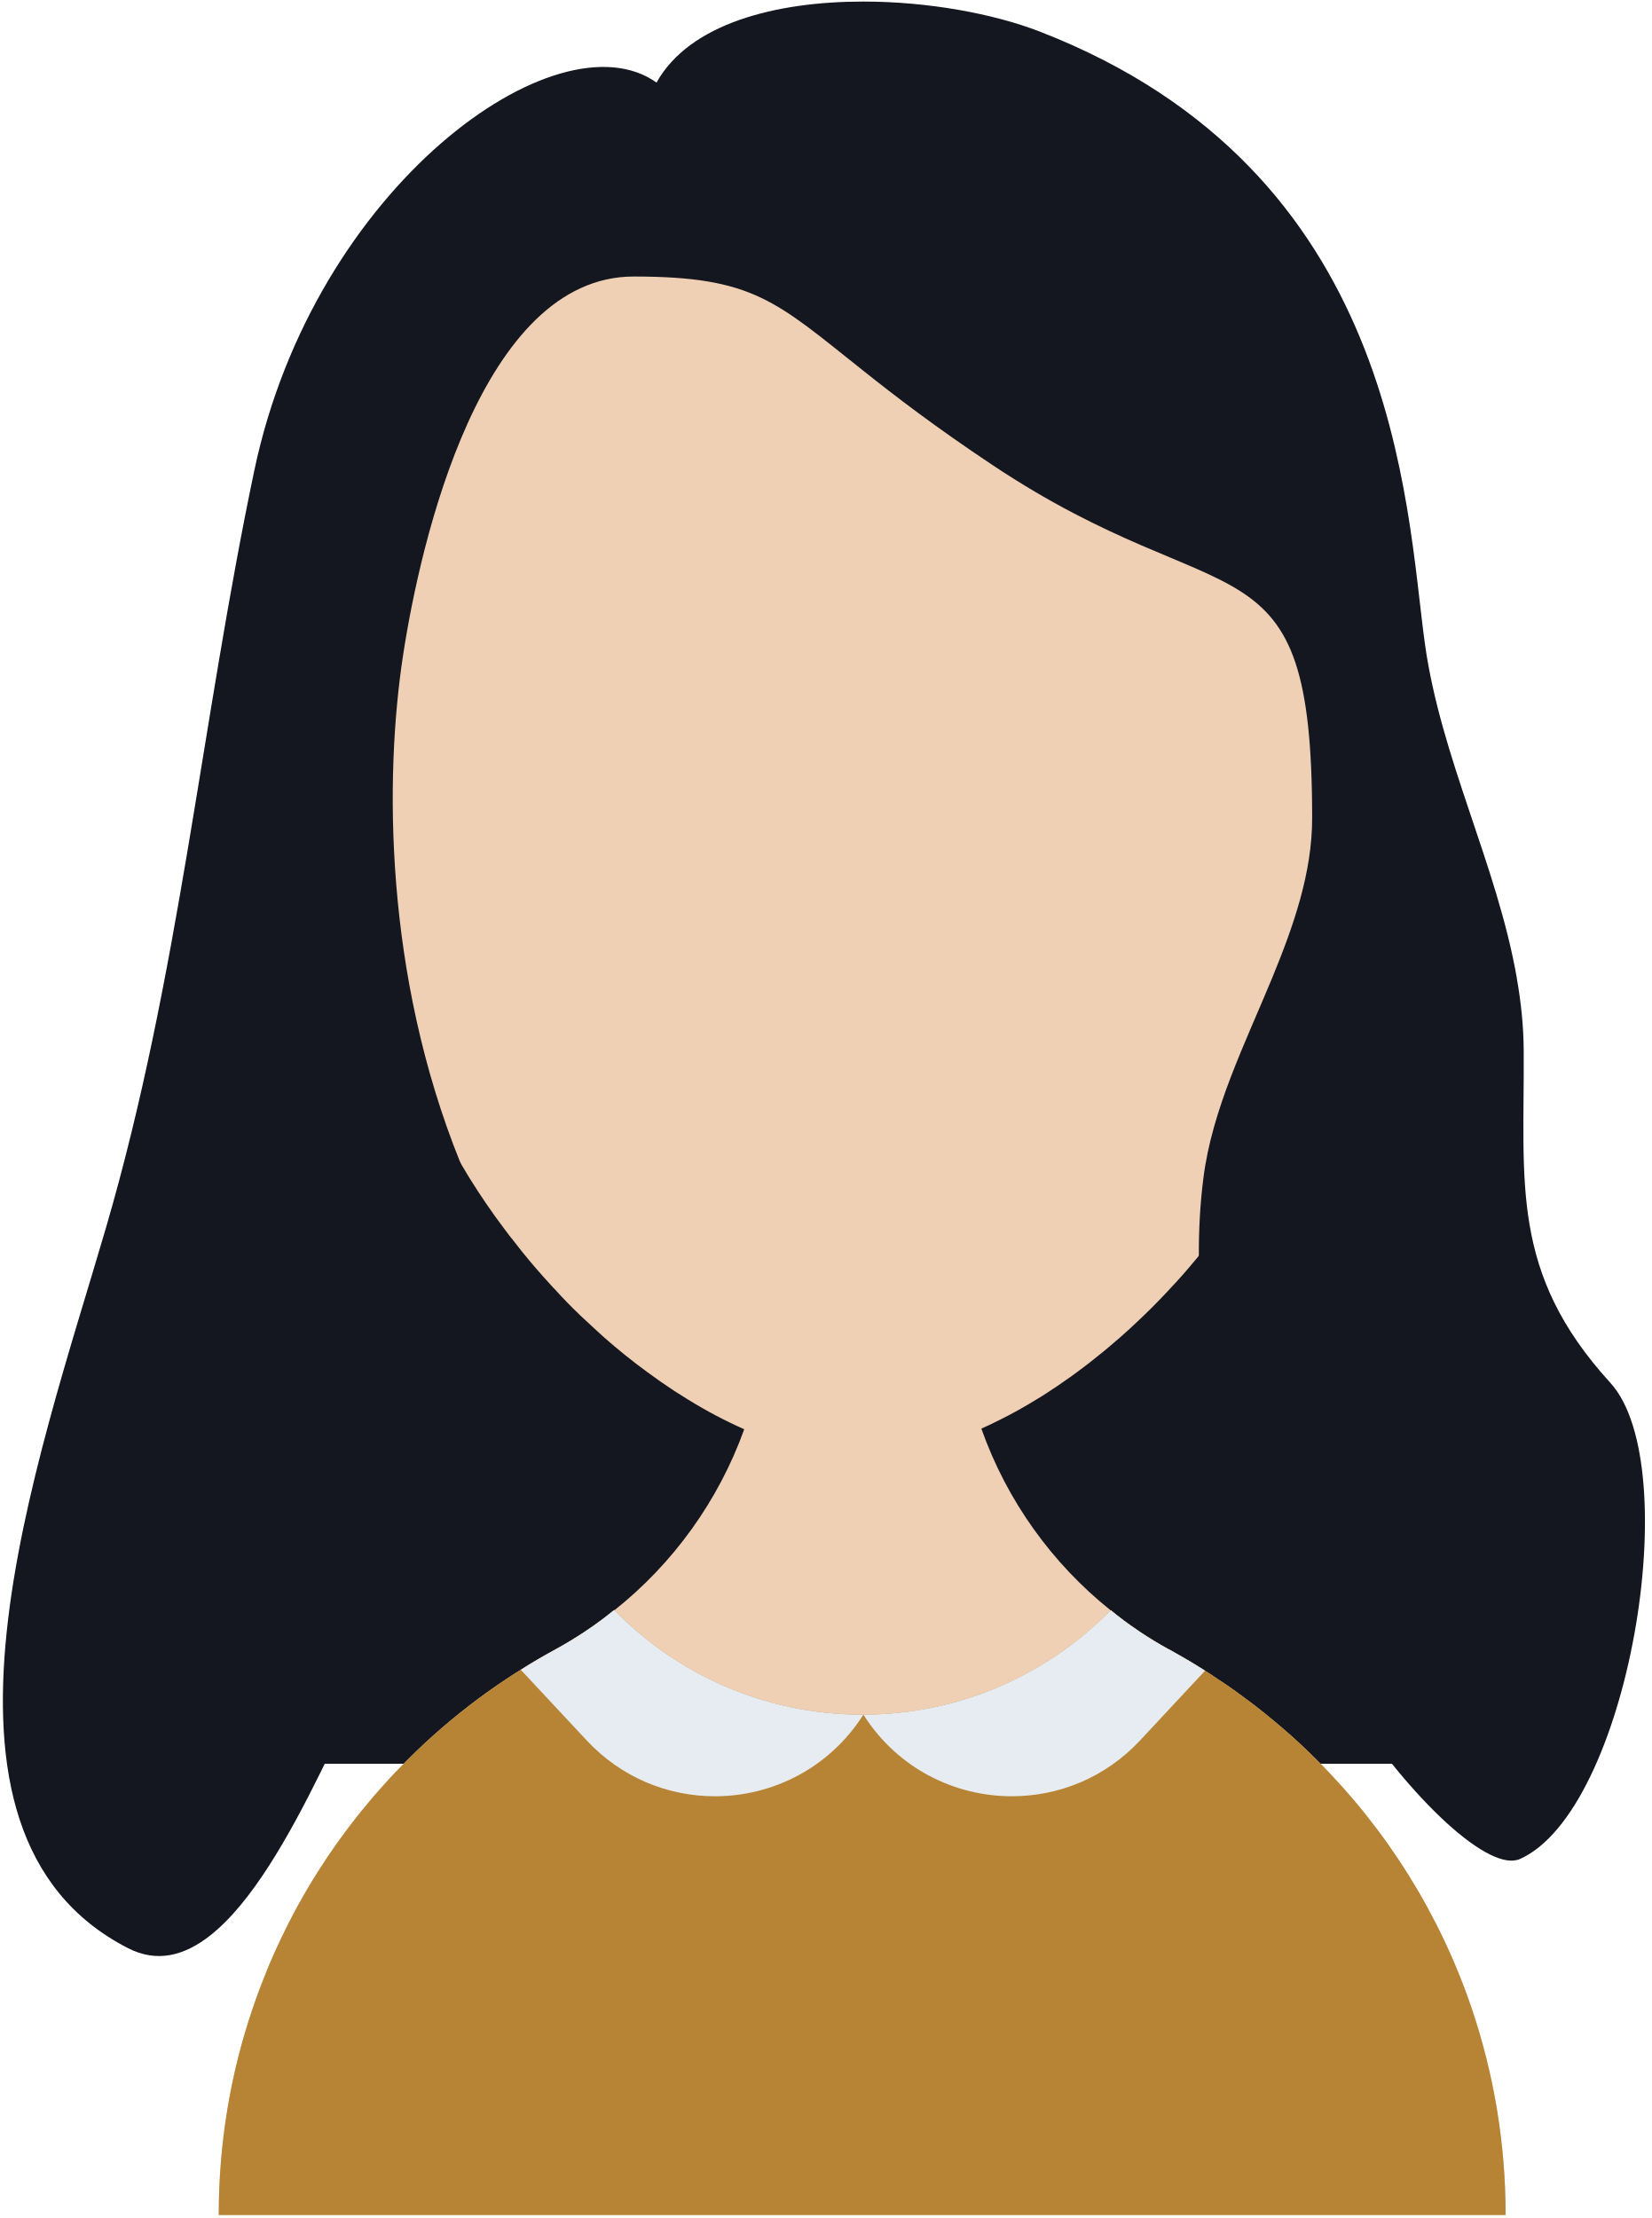
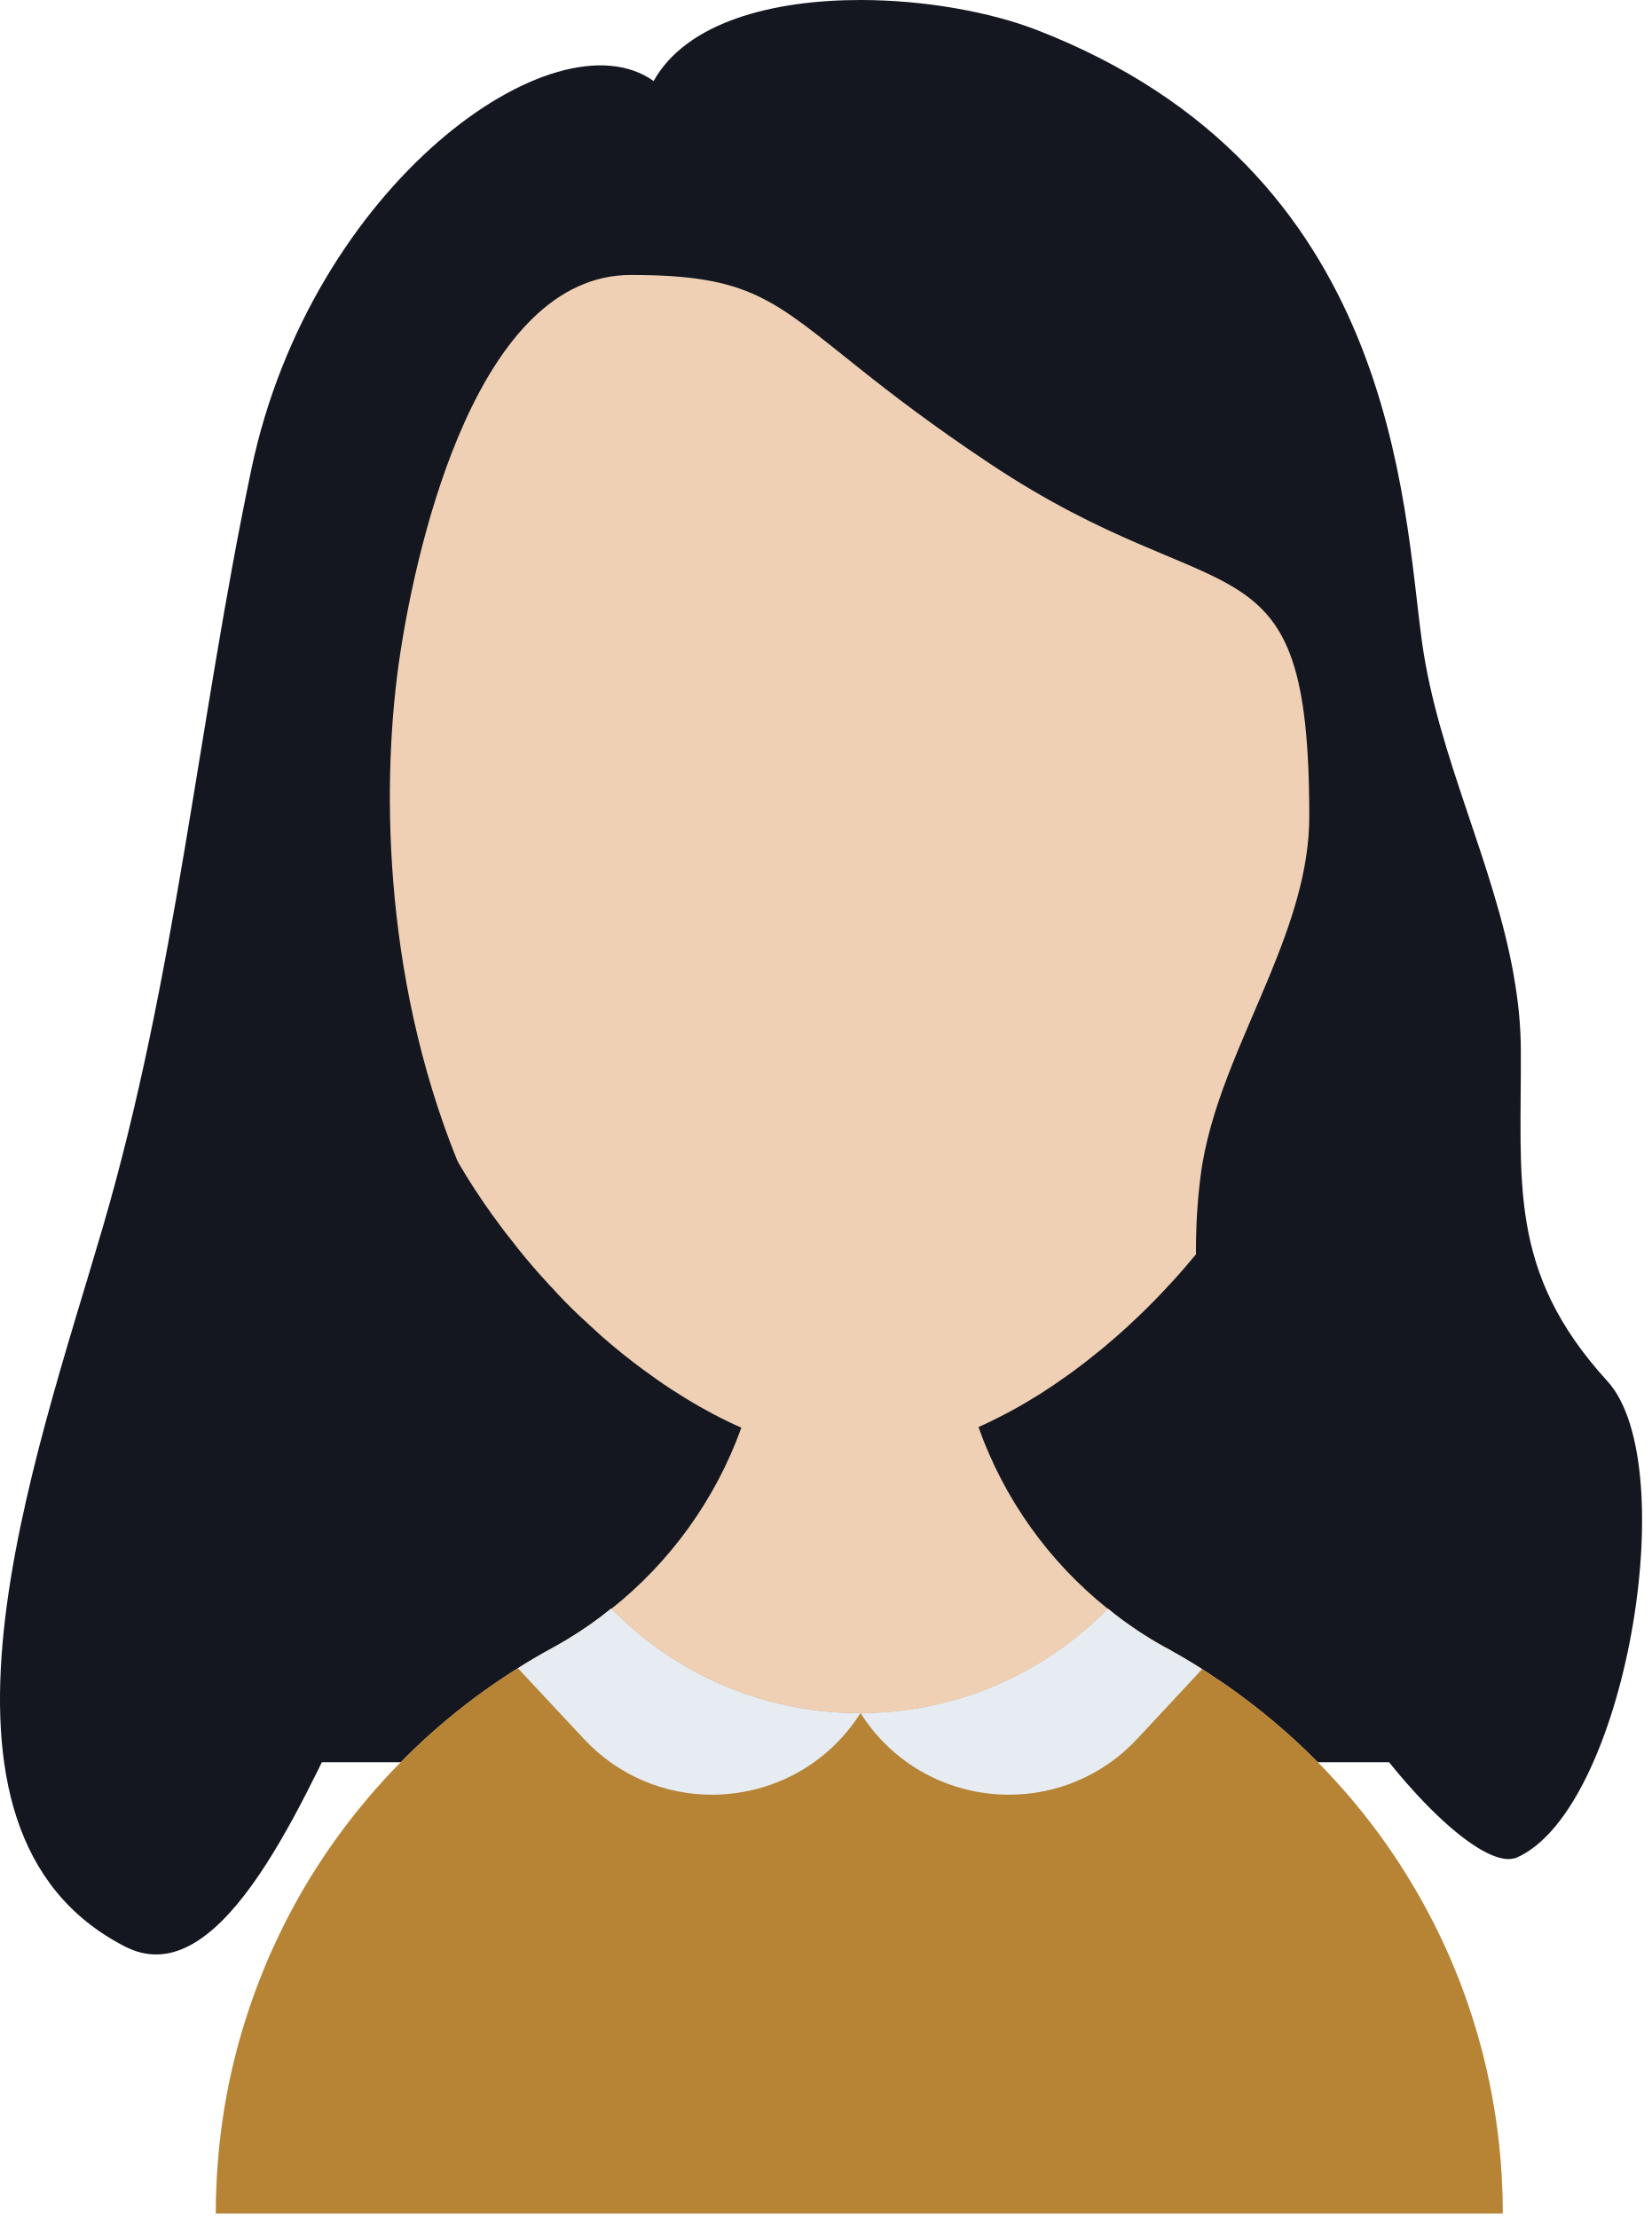
<svg xmlns="http://www.w3.org/2000/svg" viewBox="0 0 140 188" fill="none">
-   <path d="M122 83.212L125.5 149.5H21.5L24 82L122 83.212Z" fill="#141720" />
-   <path d="M114.938 45.277V71.052C114.938 71.504 114.927 71.957 114.918 72.409C114.907 72.779 114.897 73.139 114.876 73.509C114.866 73.838 114.846 74.167 114.815 74.496C114.805 74.732 114.785 74.969 114.764 75.206C114.753 75.35 114.744 75.483 114.723 75.627C114.703 75.884 114.681 76.151 114.64 76.408C114.599 76.902 114.537 77.385 114.465 77.878C114.455 78.002 114.435 78.125 114.414 78.248C114.383 78.495 114.342 78.742 114.301 78.988V79.019C114.24 79.378 114.178 79.728 114.115 80.088C114.023 80.582 113.93 81.075 113.828 81.558C113.817 81.579 113.817 81.599 113.808 81.62C113.797 81.692 113.787 81.764 113.766 81.836C113.756 81.857 113.756 81.877 113.746 81.898C113.695 82.166 113.634 82.422 113.571 82.679C113.551 82.792 113.53 82.906 113.489 83.018C113.459 83.203 113.407 83.388 113.366 83.573C113.335 83.676 113.314 83.789 113.273 83.892C113.253 83.985 113.222 84.077 113.201 84.16C112.985 85.003 112.739 85.826 112.481 86.648C112.358 87.039 112.235 87.419 112.101 87.81C112.09 87.851 112.07 87.892 112.06 87.933C111.936 88.283 111.813 88.632 111.69 88.982C111.649 89.085 111.608 89.188 111.566 89.301C111.443 89.63 111.32 89.959 111.186 90.288C111.032 90.689 110.867 91.08 110.703 91.471C110.559 91.821 110.405 92.17 110.251 92.519C110.23 92.581 110.199 92.632 110.179 92.694C110.004 93.064 109.84 93.434 109.665 93.794C109.49 94.174 109.305 94.555 109.109 94.935C108.739 95.686 108.339 96.436 107.937 97.166L107.382 98.153C105.798 100.877 104.04 103.438 102.128 105.802C101.87 106.142 101.604 106.471 101.325 106.789C100.945 107.252 100.554 107.704 100.164 108.146C99.835 108.516 99.495 108.896 99.145 109.256C99.135 109.277 99.124 109.287 99.104 109.307C98.118 110.367 97.11 111.374 96.082 112.32C95.876 112.526 95.66 112.711 95.444 112.906C95.094 113.225 94.745 113.534 94.385 113.832C94.108 114.079 93.82 114.315 93.532 114.552C92.792 115.158 92.052 115.744 91.302 116.289C90.993 116.525 90.674 116.752 90.356 116.968C89.842 117.338 89.318 117.688 88.793 118.027C88.505 118.222 88.207 118.408 87.908 118.583C86.859 119.231 85.801 119.827 84.752 120.341C84.495 120.475 84.238 120.598 83.981 120.722C83.723 120.845 83.457 120.968 83.178 121.092C82.839 121.246 82.5 121.39 82.16 121.524C82.026 121.586 81.892 121.637 81.76 121.678C81.359 121.842 80.948 121.996 80.546 122.13C80.042 122.316 79.528 122.47 79.025 122.613C78.675 122.716 78.316 122.808 77.966 122.89C77.945 122.901 77.924 122.911 77.894 122.911C77.544 122.993 77.195 123.076 76.845 123.138C76.752 123.159 76.66 123.179 76.568 123.189C76.28 123.241 75.992 123.293 75.704 123.323C75.293 123.386 74.882 123.436 74.471 123.457C74.328 123.477 74.194 123.488 74.049 123.488C73.72 123.508 73.402 123.518 73.083 123.518H73.042C72.723 123.518 72.404 123.508 72.085 123.488C71.962 123.488 71.839 123.477 71.716 123.457C71.428 123.447 71.129 123.416 70.821 123.375C70.758 123.375 70.687 123.364 70.626 123.355C70.245 123.303 69.864 123.242 69.474 123.169C69.145 123.118 68.817 123.046 68.477 122.964C66.719 122.563 64.91 121.956 63.08 121.144C61.517 120.456 59.934 119.623 58.361 118.657C57.569 118.174 56.777 117.659 55.996 117.114C55.605 116.837 55.215 116.559 54.824 116.271C53.6 115.376 52.387 114.4 51.194 113.351C50.866 113.053 50.537 112.754 50.208 112.447C49.879 112.148 49.55 111.84 49.231 111.542C48.47 110.813 47.73 110.062 47.02 109.27C46.968 109.229 46.927 109.178 46.886 109.137C46.588 108.818 46.289 108.488 45.992 108.15C45.17 107.224 44.368 106.268 43.607 105.271C43.308 104.911 43.031 104.542 42.753 104.17C41.714 102.793 40.728 101.354 39.802 99.862C39.556 99.461 39.309 99.05 39.073 98.649C38.785 98.166 38.508 97.672 38.23 97.179C37.202 95.328 36.255 93.406 35.433 91.421C35.31 91.133 35.186 90.845 35.083 90.557C34.918 90.187 34.774 89.806 34.641 89.437C34.436 88.891 34.241 88.347 34.055 87.802C33.87 87.257 33.696 86.702 33.521 86.147C33.356 85.612 33.202 85.078 33.058 84.533C32.893 83.957 32.739 83.371 32.606 82.775C32.595 82.713 32.575 82.651 32.564 82.59C32.369 81.768 32.195 80.935 32.041 80.092C31.835 78.982 31.671 77.851 31.547 76.71C31.496 76.35 31.465 75.99 31.434 75.63C31.393 75.25 31.363 74.88 31.342 74.499C31.29 73.81 31.259 73.111 31.238 72.412C31.228 71.96 31.217 71.507 31.217 71.055V45.277C31.217 22.936 48.727 4.676 70.779 3.483C70.821 3.472 70.851 3.472 70.892 3.472C71.18 3.462 71.468 3.451 71.756 3.441C72.188 3.431 72.609 3.42 73.041 3.42H73.082C73.523 3.42 73.966 3.43 74.408 3.441C74.747 3.451 75.087 3.462 75.426 3.483H75.457C77.811 3.616 80.125 3.945 82.355 4.449C85.08 5.066 87.702 5.95 90.189 7.071C93.583 8.592 96.739 10.546 99.577 12.88C101.962 14.834 104.132 17.034 106.023 19.46C111.534 26.482 114.854 35.304 114.926 44.906C114.938 45.03 114.938 45.153 114.938 45.277Z" fill="#F0D0B4" />
-   <path d="M127.615 187.745V187.756H18.54V187.745C18.54 181.648 19.537 175.767 21.398 170.288C21.419 170.236 21.429 170.184 21.45 170.134C21.789 169.137 22.159 168.15 22.56 167.173V167.162C22.951 166.185 23.382 165.229 23.834 164.283C25.634 160.489 27.875 156.942 30.476 153.693C31.134 152.881 31.803 152.089 32.492 151.329C32.831 150.938 33.191 150.558 33.551 150.178C33.911 149.808 34.271 149.438 34.641 149.068C36.482 147.227 38.455 145.542 40.533 143.989C41.571 143.218 42.62 142.498 43.71 141.799C43.854 141.707 43.998 141.614 44.142 141.532C44.543 141.274 44.944 141.028 45.356 140.792C45.911 140.463 46.476 140.144 47.042 139.835C47.063 139.815 47.083 139.815 47.083 139.815C47.525 139.579 47.957 139.322 48.389 139.054C49.674 138.283 50.909 137.43 52.08 136.484C57.046 132.537 60.891 127.231 63.081 121.144C63.719 119.355 64.222 117.495 64.561 115.583C64.911 113.608 65.096 111.573 65.096 109.496L73.043 109.537H73.176L81.216 109.578C81.216 111.614 81.391 113.608 81.731 115.552C82.06 117.464 82.553 119.315 83.18 121.094C85.339 127.2 89.174 132.527 94.14 136.495C94.88 137.101 95.631 137.656 96.422 138.181C96.505 138.244 96.576 138.294 96.659 138.346C97.029 138.593 97.399 138.839 97.79 139.066C98.211 139.323 98.644 139.58 99.075 139.816C99.146 139.836 99.209 139.868 99.26 139.909C100.165 140.413 101.06 140.937 101.934 141.482C102.005 141.523 102.067 141.564 102.139 141.616C102.489 141.832 102.849 142.057 103.188 142.305C104.042 142.85 104.875 143.447 105.686 144.064C105.686 144.074 105.697 144.074 105.697 144.074H105.707C106.746 144.845 107.753 145.668 108.74 146.511C109.727 147.354 110.673 148.239 111.588 149.154C117.49 155.024 122.044 162.242 124.759 170.293C126.607 175.768 127.615 181.639 127.615 187.745Z" fill="#F0D0B4" />
-   <path d="M127.615 187.745H18.54C18.54 181.648 19.537 175.767 21.398 170.288C21.419 170.236 21.429 170.184 21.45 170.134C21.789 169.137 22.159 168.15 22.56 167.173V167.162C22.951 166.185 23.382 165.229 23.834 164.283C25.634 160.489 27.875 156.942 30.476 153.693C31.134 152.881 31.803 152.089 32.492 151.329C32.831 150.938 33.191 150.558 33.551 150.178C33.911 149.808 34.271 149.438 34.641 149.068C36.482 147.227 38.455 145.542 40.533 143.989C41.571 143.218 42.62 142.498 43.71 141.799C43.854 141.707 43.998 141.614 44.142 141.532C44.543 141.274 44.944 141.028 45.356 140.792C45.911 140.452 46.476 140.134 47.042 139.825C47.063 139.804 47.083 139.814 47.083 139.814V139.804C47.525 139.557 47.957 139.311 48.389 139.053C49.674 138.272 50.909 137.408 52.06 136.462C52.07 136.473 52.07 136.473 52.081 136.483C57.406 141.932 64.819 145.315 73.045 145.336H73.178C81.383 145.325 88.806 141.933 94.142 136.494L94.153 136.483C94.882 137.089 95.643 137.655 96.424 138.179C96.507 138.242 96.578 138.292 96.661 138.344C97.031 138.591 97.411 138.827 97.792 139.064C98.213 139.321 98.646 139.568 99.077 139.804C99.148 139.825 99.2 139.866 99.262 139.897C100.167 140.4 101.062 140.924 101.936 141.48C102.007 141.521 102.069 141.562 102.141 141.614C102.491 141.83 102.851 142.055 103.19 142.303C104.044 142.848 104.877 143.445 105.688 144.062H105.709C106.748 144.843 107.766 145.655 108.742 146.508C109.729 147.351 110.675 148.236 111.59 149.151C117.492 155.021 122.046 162.239 124.761 170.29C126.607 175.768 127.615 181.639 127.615 187.745Z" fill="#B68434" />
-   <path d="M128.798 157.583C128.726 157.614 128.644 157.646 128.561 157.655C123.154 159.063 101.83 133.367 101.614 106.43C101.604 104.26 101.717 102.08 101.995 99.891C102.715 94.082 105.512 88.499 107.835 82.875C109.665 78.423 111.217 73.961 111.217 69.355C111.217 44.68 104.062 52.72 84.106 39.405C79.284 36.197 75.86 33.565 73.176 31.426C65.764 25.545 63.882 23.438 53.714 23.438C40.779 23.438 35.639 45.902 34.169 55.505C32.586 65.838 32.565 82.586 39.012 98.532C44.007 110.888 44.008 123.002 34.169 136.46C30.478 141.509 24.823 158.565 17.801 164.065C15.612 165.782 13.298 166.379 10.862 165.134C-8.324 155.316 3.222 123.803 8.98 104.073C15.18 82.842 17.051 61.323 21.554 39.886C26.632 15.749 47.297 1.036 55.646 7C58.432 2.003 65.722 0.132 73.175 0.132C78.635 0.132 84.197 1.15 88.145 2.682C118.629 14.516 119.144 42.769 120.768 54.52C122.105 64.226 126.885 73.294 128.561 82.876V82.907C128.921 84.922 129.137 86.978 129.148 89.055C129.219 100.272 127.965 107.86 136.489 117.205C142.955 124.289 138.01 153.543 128.798 157.583Z" fill="#141720" />
-   <path d="M73.175 145.335L73.145 145.387L73.134 145.407C70.235 149.91 65.434 152.254 60.591 152.254C56.653 152.254 52.695 150.702 49.724 147.515L44.141 141.532C45.087 140.925 46.053 140.359 47.04 139.825C47.061 139.804 47.081 139.814 47.081 139.814V139.804C47.523 139.557 47.955 139.311 48.387 139.053C49.672 138.272 50.907 137.408 52.058 136.462C52.068 136.473 52.068 136.473 52.079 136.483C57.404 141.932 64.817 145.315 73.043 145.336H73.175V145.335Z" fill="#E7ECF2" />
-   <path d="M102.138 141.613L96.638 147.514C93.666 150.702 89.708 152.253 85.76 152.253C80.928 152.253 76.116 149.909 73.227 145.406L73.217 145.386L73.175 145.334C81.38 145.323 88.803 141.931 94.139 136.492L94.15 136.481C94.879 137.087 95.64 137.653 96.421 138.177C96.504 138.24 96.575 138.29 96.658 138.342C97.028 138.589 97.408 138.825 97.789 139.062C98.21 139.319 98.643 139.566 99.074 139.802C99.145 139.823 99.197 139.864 99.259 139.895C100.164 140.398 101.059 140.922 101.933 141.478C102.004 141.52 102.065 141.561 102.138 141.613Z" fill="#E7ECF2" />
+   <path d="M121.756 83.08L125.256 149.368H21.256L23.756 81.868L121.756 83.08Z" fill="#141720" />
+   <path d="M114.694 45.145V70.92C114.694 71.372 114.683 71.825 114.674 72.277C114.663 72.647 114.653 73.007 114.632 73.377C114.622 73.706 114.602 74.035 114.571 74.364C114.561 74.6 114.541 74.837 114.52 75.074C114.509 75.218 114.5 75.351 114.479 75.495C114.459 75.752 114.437 76.019 114.396 76.276C114.355 76.77 114.293 77.253 114.221 77.746C114.211 77.87 114.191 77.993 114.17 78.116C114.139 78.363 114.098 78.61 114.057 78.856V78.887C113.996 79.246 113.934 79.596 113.871 79.956C113.779 80.45 113.686 80.943 113.584 81.426C113.573 81.447 113.573 81.467 113.564 81.488C113.553 81.56 113.543 81.632 113.522 81.704C113.512 81.725 113.512 81.745 113.502 81.766C113.451 82.034 113.39 82.29 113.327 82.547C113.307 82.66 113.286 82.774 113.245 82.886C113.215 83.071 113.163 83.256 113.122 83.441C113.091 83.544 113.07 83.657 113.029 83.76C113.009 83.853 112.978 83.945 112.957 84.028C112.741 84.871 112.495 85.694 112.237 86.516C112.114 86.907 111.991 87.287 111.857 87.678C111.846 87.719 111.826 87.76 111.816 87.801C111.692 88.151 111.569 88.5 111.446 88.85C111.405 88.953 111.364 89.056 111.322 89.169C111.199 89.498 111.076 89.827 110.942 90.156C110.788 90.557 110.623 90.948 110.459 91.339C110.315 91.689 110.161 92.038 110.007 92.387C109.986 92.449 109.955 92.5 109.935 92.562C109.76 92.932 109.596 93.302 109.421 93.662C109.246 94.042 109.061 94.423 108.865 94.803C108.495 95.554 108.095 96.304 107.693 97.034L107.138 98.021C105.554 100.745 103.796 103.306 101.884 105.67C101.626 106.01 101.36 106.339 101.081 106.657C100.701 107.12 100.31 107.572 99.92 108.014C99.591 108.384 99.251 108.764 98.901 109.124C98.891 109.145 98.88 109.155 98.86 109.175C97.874 110.235 96.866 111.242 95.838 112.188C95.632 112.394 95.416 112.579 95.2 112.774C94.85 113.093 94.501 113.402 94.141 113.7C93.864 113.947 93.576 114.183 93.288 114.42C92.548 115.026 91.808 115.612 91.058 116.157C90.749 116.393 90.43 116.62 90.112 116.836C89.598 117.206 89.074 117.556 88.549 117.895C88.261 118.09 87.963 118.276 87.664 118.451C86.615 119.099 85.557 119.695 84.508 120.209C84.251 120.343 83.994 120.466 83.737 120.59C83.479 120.713 83.213 120.836 82.934 120.96C82.595 121.114 82.256 121.258 81.916 121.392C81.782 121.454 81.648 121.505 81.516 121.546C81.115 121.71 80.704 121.864 80.302 121.998C79.798 122.184 79.284 122.338 78.781 122.481C78.431 122.584 78.072 122.676 77.722 122.758C77.701 122.769 77.68 122.779 77.65 122.779C77.3 122.861 76.951 122.944 76.601 123.006C76.508 123.027 76.416 123.047 76.324 123.057C76.036 123.109 75.748 123.161 75.46 123.191C75.049 123.254 74.638 123.304 74.227 123.325C74.084 123.345 73.95 123.356 73.805 123.356C73.476 123.376 73.158 123.386 72.839 123.386H72.798C72.479 123.386 72.16 123.376 71.841 123.356C71.718 123.356 71.595 123.345 71.472 123.325C71.184 123.315 70.885 123.284 70.577 123.243C70.514 123.243 70.443 123.232 70.382 123.223C70.001 123.171 69.62 123.11 69.23 123.037C68.901 122.986 68.573 122.914 68.233 122.832C66.475 122.431 64.666 121.824 62.836 121.012C61.273 120.324 59.69 119.491 58.117 118.525C57.325 118.042 56.533 117.527 55.752 116.982C55.361 116.705 54.971 116.427 54.58 116.139C53.356 115.244 52.143 114.268 50.95 113.219C50.622 112.921 50.293 112.622 49.964 112.315C49.635 112.016 49.306 111.708 48.987 111.41C48.226 110.681 47.486 109.93 46.776 109.138C46.724 109.097 46.683 109.046 46.642 109.005C46.344 108.686 46.045 108.356 45.748 108.018C44.926 107.092 44.124 106.136 43.363 105.139C43.064 104.779 42.787 104.41 42.509 104.038C41.47 102.661 40.484 101.222 39.558 99.73C39.312 99.329 39.065 98.918 38.829 98.517C38.541 98.034 38.264 97.54 37.986 97.047C36.958 95.196 36.011 93.274 35.189 91.289C35.066 91.001 34.942 90.713 34.839 90.425C34.674 90.055 34.53 89.674 34.397 89.305C34.192 88.759 33.997 88.215 33.811 87.67C33.626 87.125 33.452 86.57 33.277 86.015C33.112 85.48 32.958 84.946 32.814 84.401C32.649 83.825 32.495 83.239 32.362 82.643C32.351 82.581 32.331 82.519 32.32 82.458C32.125 81.636 31.951 80.803 31.797 79.96C31.591 78.85 31.427 77.719 31.303 76.578C31.252 76.218 31.221 75.858 31.19 75.498C31.149 75.118 31.119 74.748 31.098 74.367C31.046 73.678 31.015 72.979 30.994 72.28C30.984 71.828 30.973 71.375 30.973 70.923V45.145C30.973 22.804 48.483 4.544 70.535 3.351C70.577 3.34 70.607 3.34 70.648 3.34C70.936 3.33 71.224 3.319 71.512 3.309C71.944 3.299 72.365 3.288 72.797 3.288H72.838C73.279 3.288 73.722 3.298 74.164 3.309C74.503 3.319 74.843 3.33 75.182 3.351H75.213C77.567 3.484 79.881 3.813 82.111 4.317C84.836 4.934 87.458 5.818 89.945 6.939C93.339 8.46 96.495 10.414 99.333 12.748C101.718 14.702 103.888 16.902 105.779 19.328C111.29 26.35 114.61 35.172 114.682 44.774C114.694 44.898 114.694 45.021 114.694 45.145Z" fill="#F0D0B4" />
+   <path d="M127.371 187.613V187.624H18.296V187.613C18.296 181.516 19.293 175.635 21.154 170.156C21.175 170.104 21.185 170.052 21.206 170.002C21.545 169.005 21.915 168.018 22.316 167.041V167.03C22.707 166.053 23.138 165.097 23.59 164.151C25.39 160.357 27.631 156.81 30.232 153.561C30.89 152.749 31.559 151.957 32.248 151.197C32.587 150.806 32.947 150.426 33.307 150.046C33.667 149.676 34.027 149.306 34.397 148.936C36.238 147.095 38.211 145.41 40.289 143.857C41.327 143.086 42.376 142.366 43.466 141.667C43.61 141.575 43.754 141.482 43.898 141.4C44.299 141.142 44.7 140.896 45.112 140.66C45.667 140.331 46.232 140.012 46.798 139.703C46.819 139.683 46.839 139.683 46.839 139.683C47.281 139.447 47.713 139.19 48.145 138.922C49.43 138.151 50.665 137.298 51.836 136.352C56.802 132.405 60.647 127.099 62.837 121.012C63.475 119.223 63.978 117.363 64.317 115.451C64.667 113.476 64.852 111.441 64.852 109.364L72.799 109.405H72.932L80.972 109.446C80.972 111.482 81.147 113.476 81.487 115.42C81.816 117.332 82.309 119.183 82.936 120.962C85.095 127.068 88.93 132.395 93.896 136.363C94.636 136.969 95.387 137.524 96.178 138.049C96.261 138.112 96.332 138.162 96.415 138.214C96.785 138.461 97.155 138.707 97.546 138.934C97.967 139.191 98.4 139.448 98.831 139.684C98.902 139.704 98.965 139.736 99.016 139.777C99.921 140.281 100.816 140.805 101.69 141.35C101.761 141.391 101.823 141.432 101.895 141.484C102.245 141.7 102.605 141.925 102.944 142.173C103.798 142.718 104.631 143.315 105.442 143.932C105.442 143.942 105.453 143.942 105.453 143.942H105.463C106.502 144.713 107.509 145.536 108.496 146.379C109.483 147.222 110.429 148.107 111.344 149.022C117.246 154.892 121.8 162.11 124.515 170.161C126.363 175.636 127.371 181.507 127.371 187.613Z" fill="#F0D0B4" />
+   <path d="M127.371 187.613H18.296C18.296 181.516 19.293 175.635 21.154 170.156C21.175 170.104 21.185 170.052 21.206 170.002C21.545 169.005 21.915 168.018 22.316 167.041V167.03C22.707 166.053 23.138 165.097 23.59 164.151C25.39 160.357 27.631 156.81 30.232 153.561C30.89 152.749 31.559 151.957 32.248 151.197C32.587 150.806 32.947 150.426 33.307 150.046C33.667 149.676 34.027 149.306 34.397 148.936C36.238 147.095 38.211 145.41 40.289 143.857C41.327 143.086 42.376 142.366 43.466 141.667C43.61 141.575 43.754 141.482 43.898 141.4C44.299 141.142 44.7 140.896 45.112 140.66C45.667 140.32 46.232 140.002 46.798 139.693C46.819 139.672 46.839 139.682 46.839 139.682V139.672C47.281 139.425 47.713 139.179 48.145 138.921C49.43 138.14 50.665 137.276 51.816 136.33C51.826 136.341 51.826 136.341 51.837 136.351C57.162 141.8 64.575 145.183 72.801 145.204H72.934C81.139 145.193 88.562 141.801 93.898 136.362L93.909 136.351C94.638 136.957 95.399 137.523 96.18 138.047C96.263 138.11 96.334 138.16 96.417 138.212C96.787 138.459 97.167 138.695 97.548 138.932C97.969 139.189 98.402 139.436 98.833 139.672C98.904 139.693 98.956 139.734 99.018 139.765C99.923 140.268 100.818 140.792 101.692 141.348C101.763 141.389 101.825 141.43 101.897 141.482C102.247 141.698 102.607 141.923 102.946 142.171C103.8 142.716 104.633 143.313 105.444 143.93H105.465C106.504 144.711 107.522 145.523 108.498 146.376C109.485 147.219 110.431 148.104 111.346 149.019C117.248 154.889 121.802 162.107 124.517 170.158C126.363 175.636 127.371 181.507 127.371 187.613Z" fill="#B68434" />
+   <path d="M128.554 157.451C128.482 157.482 128.4 157.514 128.317 157.523C122.91 158.931 101.586 133.235 101.37 106.298C101.36 104.128 101.473 101.948 101.751 99.759C102.471 93.95 105.268 88.367 107.591 82.743C109.421 78.291 110.973 73.829 110.973 69.223C110.973 44.548 103.818 52.588 83.862 39.273C79.04 36.065 75.616 33.433 72.932 31.294C65.52 25.413 63.638 23.306 53.47 23.306C40.535 23.306 35.395 45.77 33.925 55.373C32.342 65.706 32.321 82.454 38.768 98.4C43.763 110.756 43.764 122.87 33.925 136.328C30.234 141.377 24.579 158.433 17.557 163.933C15.368 165.65 13.054 166.247 10.618 165.002C-8.568 155.184 2.978 123.671 8.736 103.941C14.936 82.71 16.807 61.191 21.31 39.754C26.388 15.617 47.053 0.904 55.402 6.868C58.188 1.871 65.478 0 72.931 0C78.391 0 83.953 1.018 87.901 2.55C118.385 14.384 118.9 42.637 120.524 54.388C121.861 64.094 126.641 73.162 128.317 82.744V82.775C128.677 84.79 128.893 86.846 128.904 88.923C128.975 100.14 127.721 107.728 136.245 117.073C142.711 124.157 137.766 153.411 128.554 157.451Z" fill="#141720" />
+   <path d="M72.931 145.203L72.901 145.255L72.89 145.275C69.991 149.778 65.19 152.122 60.347 152.122C56.409 152.122 52.451 150.57 49.48 147.383L43.897 141.4C44.843 140.793 45.809 140.227 46.796 139.693C46.817 139.672 46.837 139.682 46.837 139.682V139.672C47.279 139.425 47.711 139.179 48.143 138.921C49.428 138.14 50.663 137.276 51.814 136.33C51.824 136.341 51.824 136.341 51.835 136.351C57.16 141.8 64.573 145.183 72.799 145.204H72.931V145.203Z" fill="#E7ECF2" />
+   <path d="M101.894 141.481L96.394 147.382C93.422 150.57 89.464 152.121 85.516 152.121C80.684 152.121 75.872 149.777 72.983 145.274L72.973 145.254L72.931 145.202C81.136 145.191 88.559 141.799 93.895 136.36L93.906 136.349C94.635 136.955 95.396 137.521 96.177 138.045C96.26 138.108 96.331 138.158 96.414 138.21C96.784 138.457 97.164 138.693 97.545 138.93C97.966 139.187 98.399 139.434 98.83 139.67C98.901 139.691 98.953 139.732 99.015 139.763C99.92 140.266 100.815 140.79 101.689 141.346C101.76 141.388 101.821 141.429 101.894 141.481Z" fill="#E7ECF2" />
</svg>
